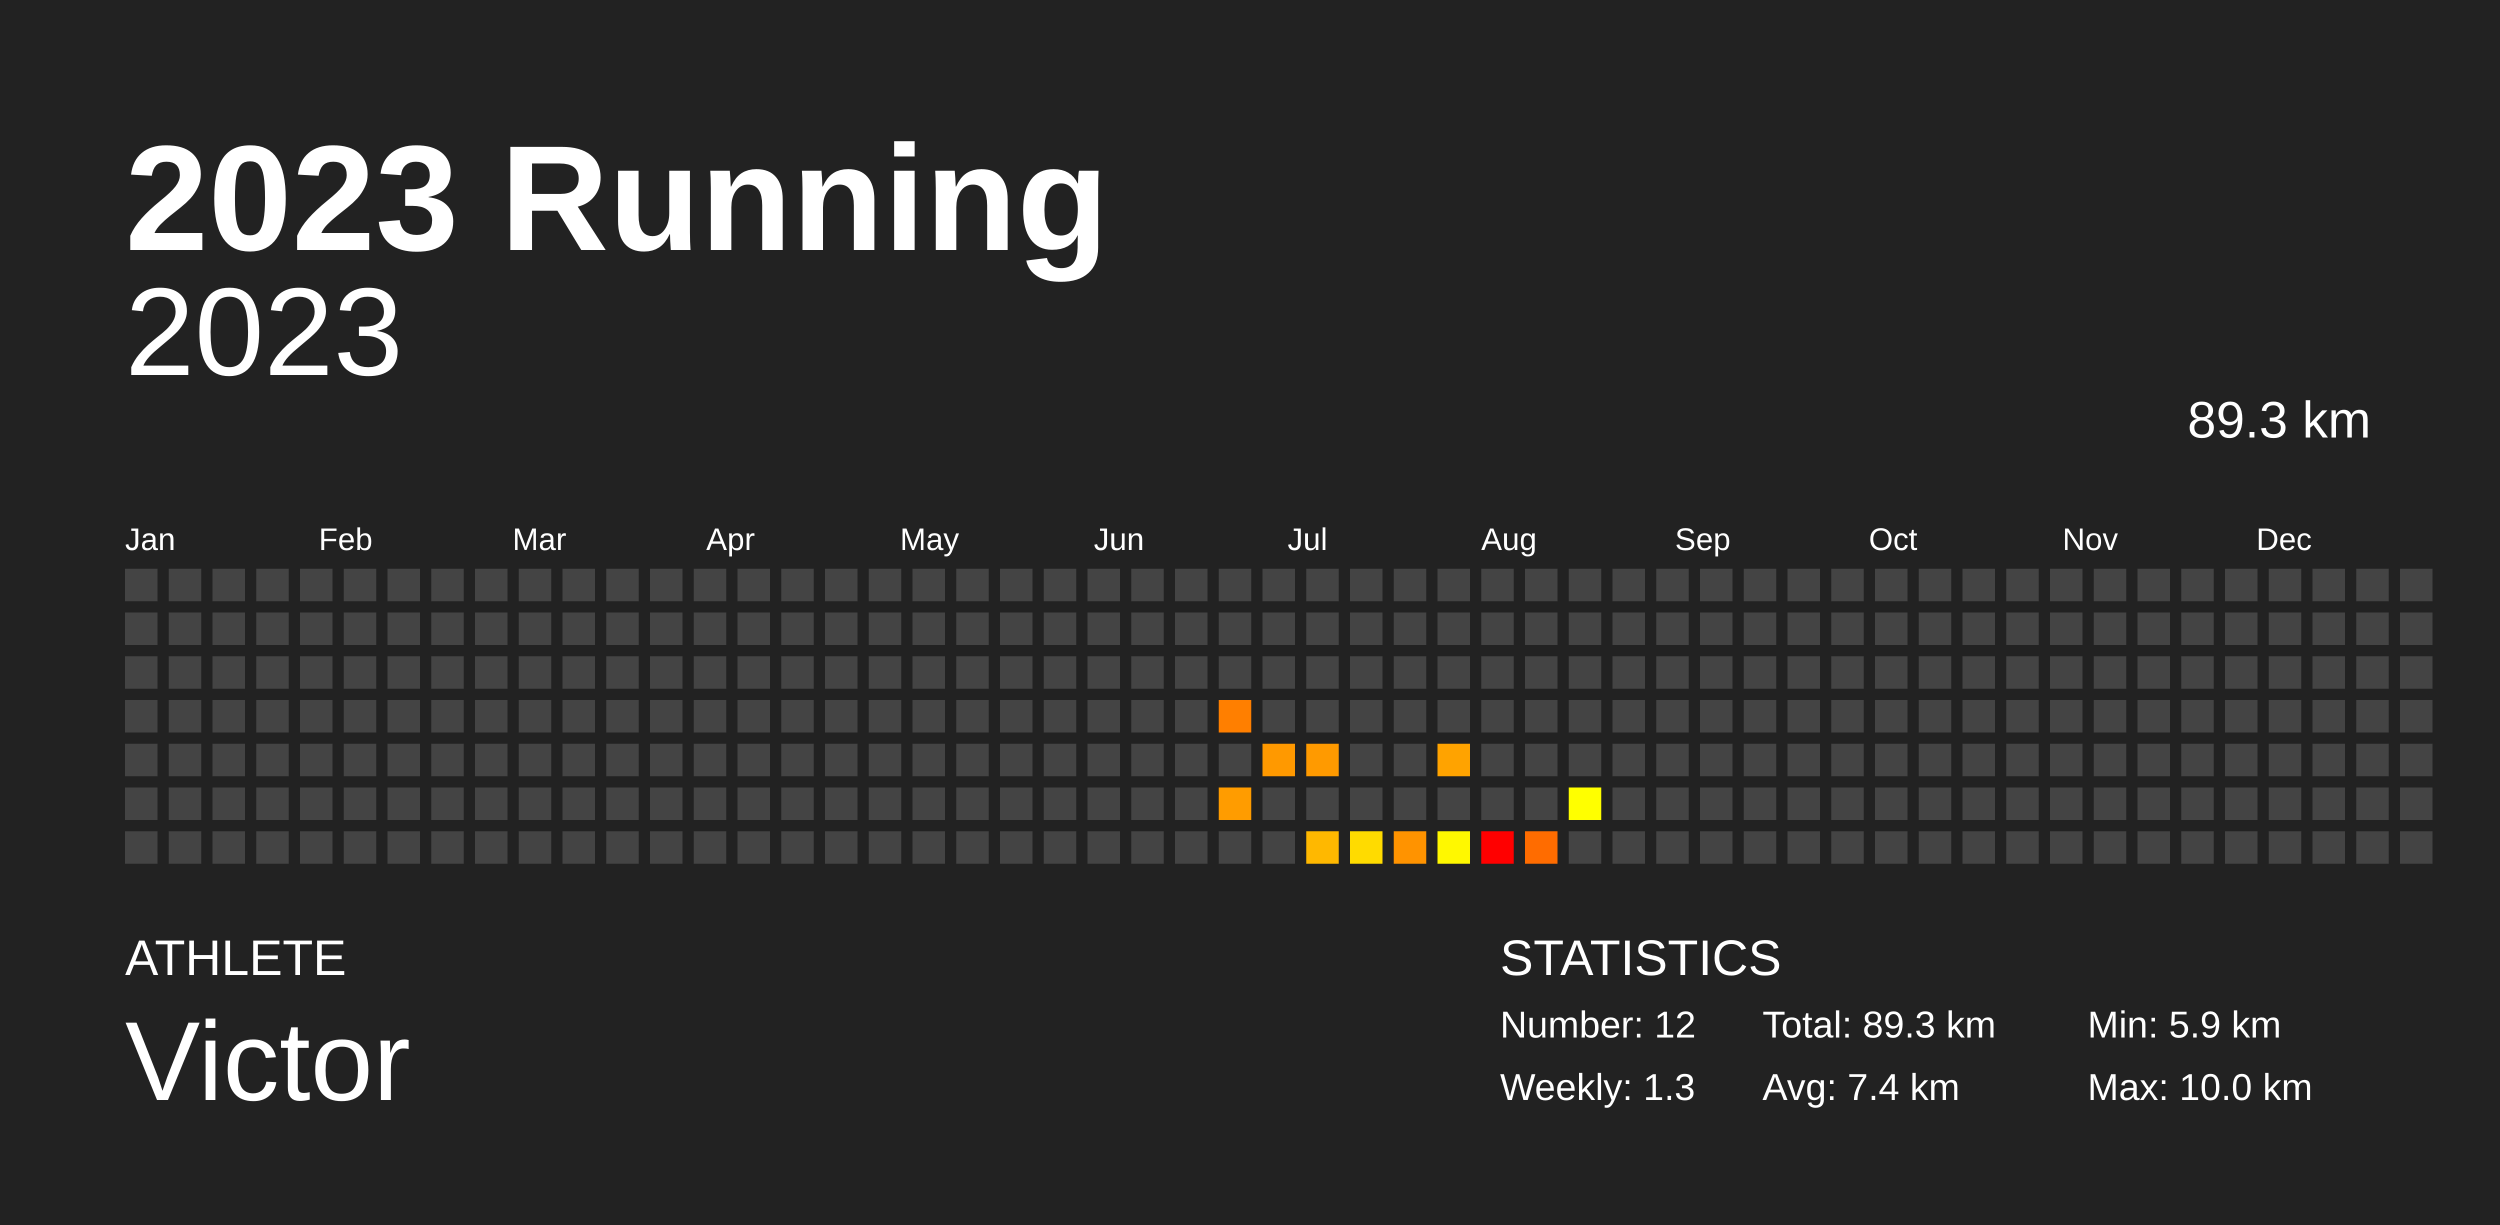
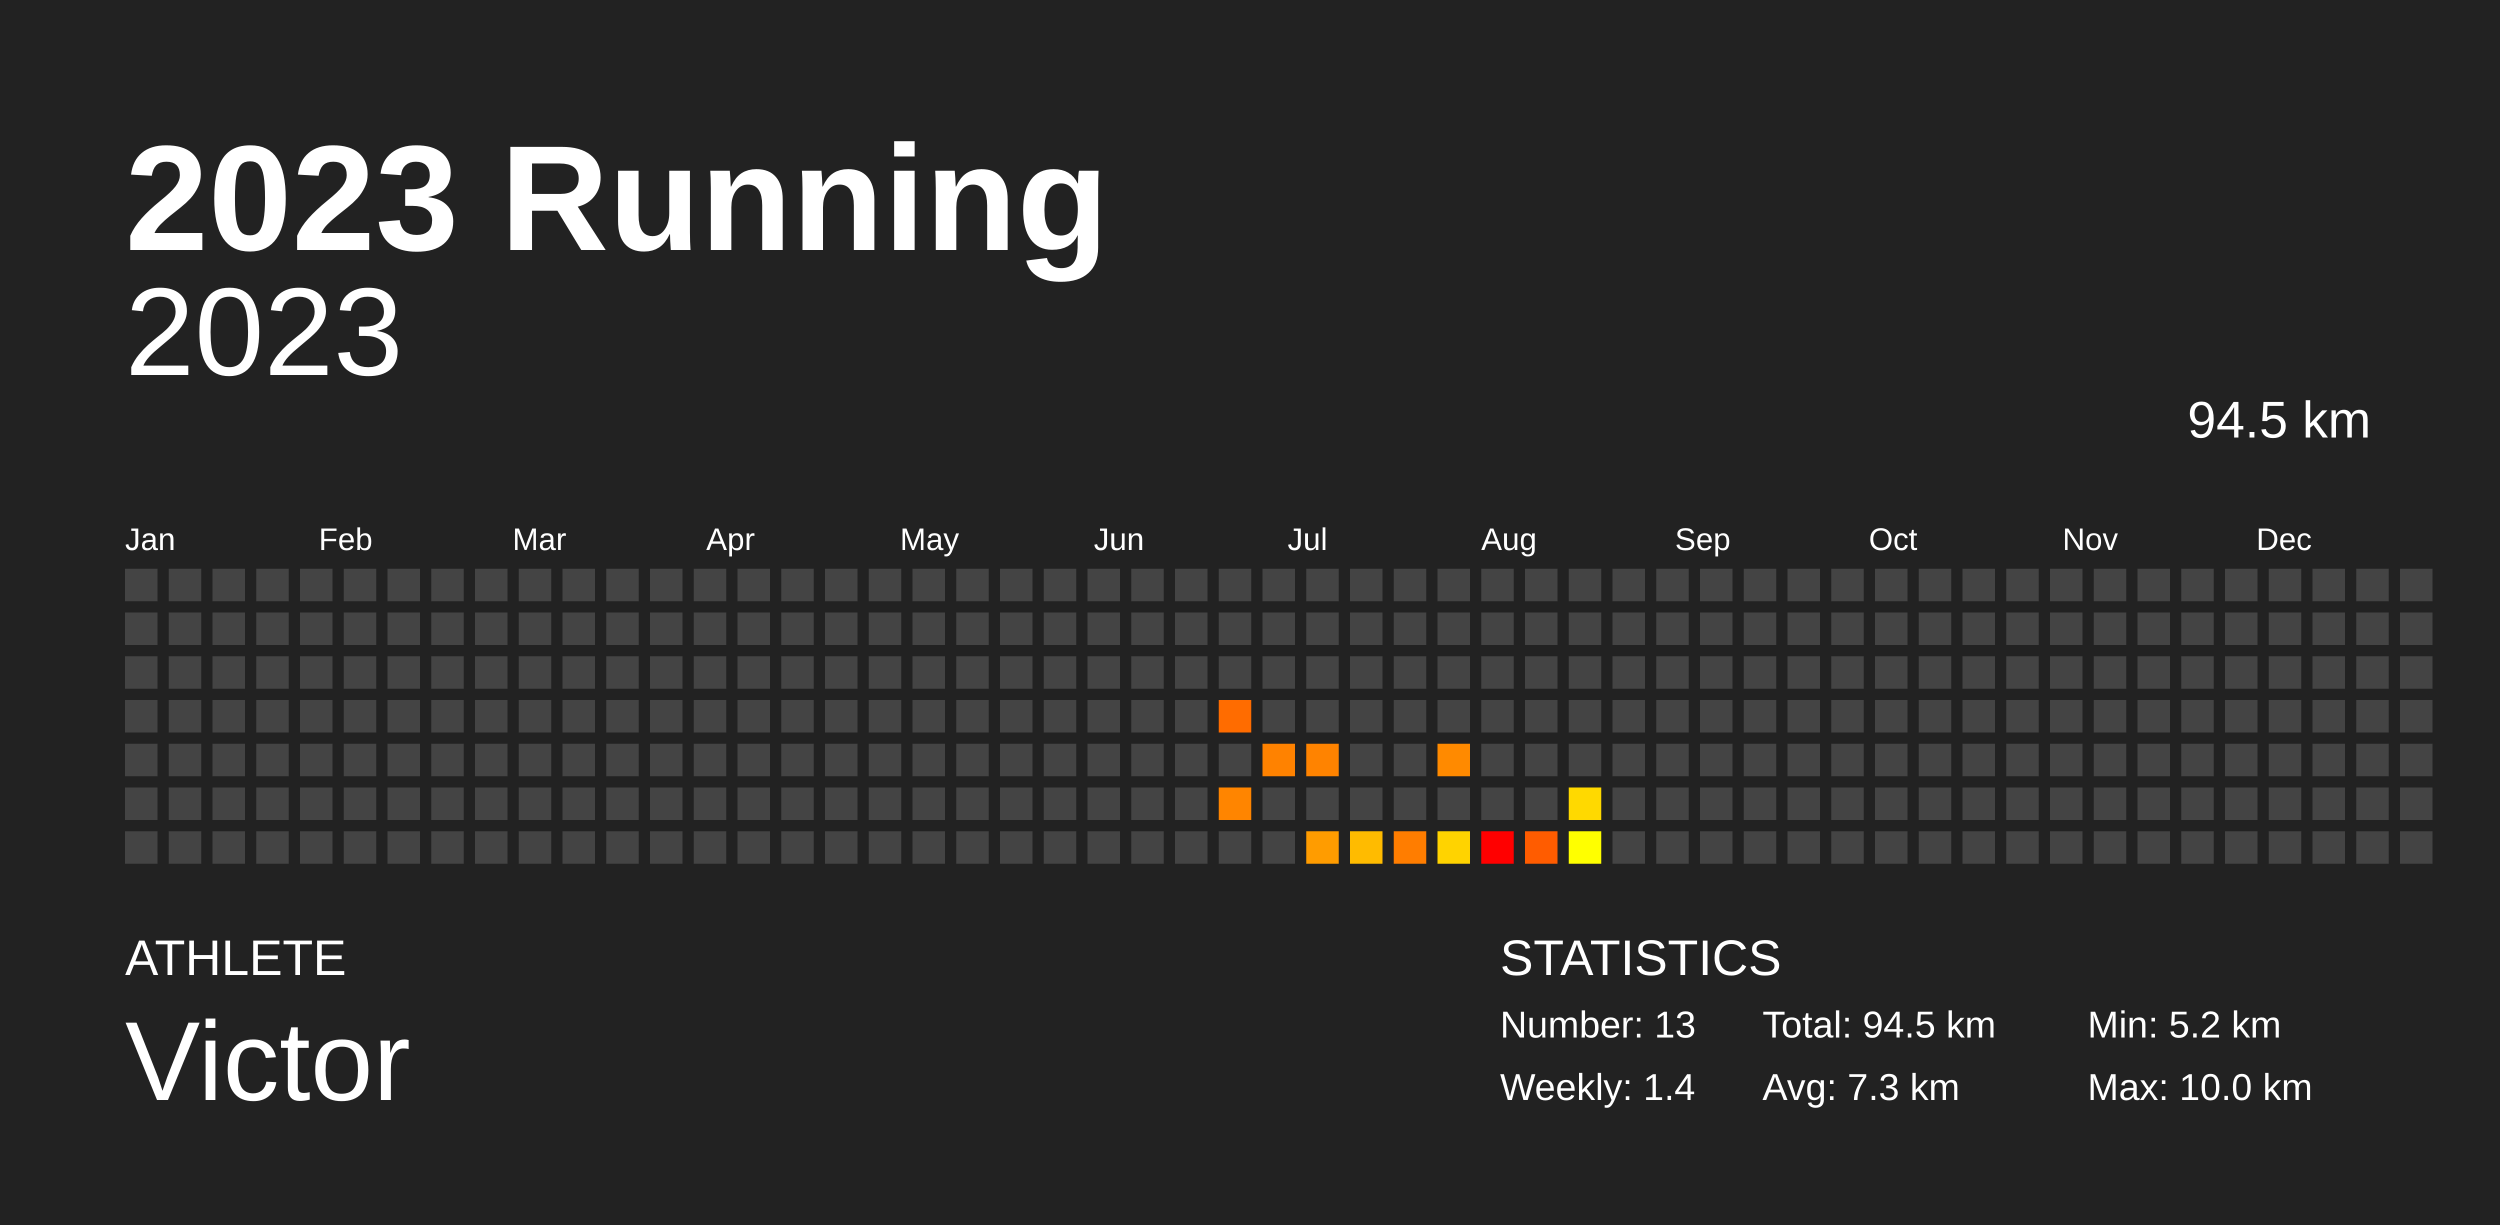
<svg xmlns="http://www.w3.org/2000/svg" baseProfile="full" height="98mm" version="1.1" viewBox="0,0,200,98" width="200mm">
  <defs />
  <rect fill="#222222" height="98" width="200" x="0" y="0" />
  <text fill="#FFFFFF" style="font-size:12px; font-family:Arial; font-weight:bold;" x="10" y="20">2023 Running</text>
  <text fill="#FFFFFF" style="font-size:4px; font-family:Arial" x="10" y="78">ATHLETE</text>
  <text fill="#FFFFFF" style="font-size:9px; font-family:Arial" x="10" y="88">Victor</text>
  <text fill="#FFFFFF" style="font-size:4px; font-family:Arial" x="120" y="78">STATISTICS</text>
-   <text fill="#FFFFFF" style="font-size:3px; font-family:Arial" x="120" y="83">Number: 12</text>
-   <text fill="#FFFFFF" style="font-size:3px; font-family:Arial" x="120" y="88">Weekly: 1.3</text>
-   <text fill="#FFFFFF" style="font-size:3px; font-family:Arial" x="141" y="83">Total: 89.3 km</text>
-   <text fill="#FFFFFF" style="font-size:3px; font-family:Arial" x="141" y="88">Avg: 7.4 km</text>
-   <text fill="#FFFFFF" style="font-size:3px; font-family:Arial" x="167" y="83">Min: 5.9 km</text>
+   <text fill="#FFFFFF" style="font-size:3px; font-family:Arial" x="120" y="83">Number: 13</text>
+   <text fill="#FFFFFF" style="font-size:3px; font-family:Arial" x="120" y="88">Weekly: 1.4</text>
+   <text fill="#FFFFFF" style="font-size:3px; font-family:Arial" x="141" y="83">Total: 94.5 km</text>
+   <text fill="#FFFFFF" style="font-size:3px; font-family:Arial" x="141" y="88">Avg: 7.3 km</text>
+   <text fill="#FFFFFF" style="font-size:3px; font-family:Arial" x="167" y="83">Min: 5.2 km</text>
  <text fill="#FFFFFF" style="font-size:3px; font-family:Arial" x="167" y="88">Max: 10.0 km</text>
  <text alignment-baseline="hanging" fill="#FFFFFF" style="font-size:10.0px; font-family:Arial;" x="10" y="30">2023</text>
-   <text alignment-baseline="hanging" fill="#FFFFFF" style="font-size:4.125px; font-family:Arial;" x="175" y="35">89.3 km</text>
+   <text alignment-baseline="hanging" fill="#FFFFFF" style="font-size:4.125px; font-family:Arial;" x="175" y="35">94.5 km</text>
  <text fill="#FFFFFF" style="font-size:2.5px; font-family:Arial" x="10.0" y="44">Jan</text>
  <text fill="#FFFFFF" style="font-size:2.5px; font-family:Arial" x="25.5" y="44">Feb</text>
  <text fill="#FFFFFF" style="font-size:2.5px; font-family:Arial" x="41.0" y="44">Mar</text>
  <text fill="#FFFFFF" style="font-size:2.5px; font-family:Arial" x="56.5" y="44">Apr</text>
  <text fill="#FFFFFF" style="font-size:2.5px; font-family:Arial" x="72.0" y="44">May</text>
  <text fill="#FFFFFF" style="font-size:2.5px; font-family:Arial" x="87.5" y="44">Jun</text>
  <text fill="#FFFFFF" style="font-size:2.5px; font-family:Arial" x="103.0" y="44">Jul</text>
  <text fill="#FFFFFF" style="font-size:2.5px; font-family:Arial" x="118.5" y="44">Aug</text>
  <text fill="#FFFFFF" style="font-size:2.5px; font-family:Arial" x="134.0" y="44">Sep</text>
  <text fill="#FFFFFF" style="font-size:2.5px; font-family:Arial" x="149.5" y="44">Oct</text>
  <text fill="#FFFFFF" style="font-size:2.5px; font-family:Arial" x="165.0" y="44">Nov</text>
  <text fill="#FFFFFF" style="font-size:2.5px; font-family:Arial" x="180.5" y="44">Dec</text>
  <rect fill="#444444" height="2.6" width="2.6" x="10.0" y="45.5" />
  <rect fill="#444444" height="2.6" width="2.6" x="10.0" y="49.0" />
  <rect fill="#444444" height="2.6" width="2.6" x="10.0" y="52.5" />
  <rect fill="#444444" height="2.6" width="2.6" x="10.0" y="56.0" />
  <rect fill="#444444" height="2.6" width="2.6" x="10.0" y="59.5" />
  <rect fill="#444444" height="2.6" width="2.6" x="10.0" y="63.0" />
  <rect fill="#444444" height="2.6" width="2.6" x="10.0" y="66.5" />
  <rect fill="#444444" height="2.6" width="2.6" x="13.5" y="45.5" />
  <rect fill="#444444" height="2.6" width="2.6" x="13.5" y="49.0" />
  <rect fill="#444444" height="2.6" width="2.6" x="13.5" y="52.5" />
  <rect fill="#444444" height="2.6" width="2.6" x="13.5" y="56.0" />
  <rect fill="#444444" height="2.6" width="2.6" x="13.5" y="59.5" />
  <rect fill="#444444" height="2.6" width="2.6" x="13.5" y="63.0" />
  <rect fill="#444444" height="2.6" width="2.6" x="13.5" y="66.5" />
  <rect fill="#444444" height="2.6" width="2.6" x="17.0" y="45.5" />
  <rect fill="#444444" height="2.6" width="2.6" x="17.0" y="49.0" />
  <rect fill="#444444" height="2.6" width="2.6" x="17.0" y="52.5" />
  <rect fill="#444444" height="2.6" width="2.6" x="17.0" y="56.0" />
  <rect fill="#444444" height="2.6" width="2.6" x="17.0" y="59.5" />
  <rect fill="#444444" height="2.6" width="2.6" x="17.0" y="63.0" />
  <rect fill="#444444" height="2.6" width="2.6" x="17.0" y="66.5" />
  <rect fill="#444444" height="2.6" width="2.6" x="20.5" y="45.5" />
  <rect fill="#444444" height="2.6" width="2.6" x="20.5" y="49.0" />
  <rect fill="#444444" height="2.6" width="2.6" x="20.5" y="52.5" />
  <rect fill="#444444" height="2.6" width="2.6" x="20.5" y="56.0" />
  <rect fill="#444444" height="2.6" width="2.6" x="20.5" y="59.5" />
  <rect fill="#444444" height="2.6" width="2.6" x="20.5" y="63.0" />
  <rect fill="#444444" height="2.6" width="2.6" x="20.5" y="66.5" />
  <rect fill="#444444" height="2.6" width="2.6" x="24.0" y="45.5" />
  <rect fill="#444444" height="2.6" width="2.6" x="24.0" y="49.0" />
  <rect fill="#444444" height="2.6" width="2.6" x="24.0" y="52.5" />
  <rect fill="#444444" height="2.6" width="2.6" x="24.0" y="56.0" />
  <rect fill="#444444" height="2.6" width="2.6" x="24.0" y="59.5" />
  <rect fill="#444444" height="2.6" width="2.6" x="24.0" y="63.0" />
  <rect fill="#444444" height="2.6" width="2.6" x="24.0" y="66.5" />
  <rect fill="#444444" height="2.6" width="2.6" x="27.5" y="45.5" />
  <rect fill="#444444" height="2.6" width="2.6" x="27.5" y="49.0" />
  <rect fill="#444444" height="2.6" width="2.6" x="27.5" y="52.5" />
  <rect fill="#444444" height="2.6" width="2.6" x="27.5" y="56.0" />
  <rect fill="#444444" height="2.6" width="2.6" x="27.5" y="59.5" />
  <rect fill="#444444" height="2.6" width="2.6" x="27.5" y="63.0" />
  <rect fill="#444444" height="2.6" width="2.6" x="27.5" y="66.5" />
  <rect fill="#444444" height="2.6" width="2.6" x="31.0" y="45.5" />
  <rect fill="#444444" height="2.6" width="2.6" x="31.0" y="49.0" />
  <rect fill="#444444" height="2.6" width="2.6" x="31.0" y="52.5" />
  <rect fill="#444444" height="2.6" width="2.6" x="31.0" y="56.0" />
  <rect fill="#444444" height="2.6" width="2.6" x="31.0" y="59.5" />
  <rect fill="#444444" height="2.6" width="2.6" x="31.0" y="63.0" />
  <rect fill="#444444" height="2.6" width="2.6" x="31.0" y="66.5" />
  <rect fill="#444444" height="2.6" width="2.6" x="34.5" y="45.5" />
  <rect fill="#444444" height="2.6" width="2.6" x="34.5" y="49.0" />
  <rect fill="#444444" height="2.6" width="2.6" x="34.5" y="52.5" />
  <rect fill="#444444" height="2.6" width="2.6" x="34.5" y="56.0" />
  <rect fill="#444444" height="2.6" width="2.6" x="34.5" y="59.5" />
  <rect fill="#444444" height="2.6" width="2.6" x="34.5" y="63.0" />
  <rect fill="#444444" height="2.6" width="2.6" x="34.5" y="66.5" />
  <rect fill="#444444" height="2.6" width="2.6" x="38.0" y="45.5" />
  <rect fill="#444444" height="2.6" width="2.6" x="38.0" y="49.0" />
  <rect fill="#444444" height="2.6" width="2.6" x="38.0" y="52.5" />
  <rect fill="#444444" height="2.6" width="2.6" x="38.0" y="56.0" />
  <rect fill="#444444" height="2.6" width="2.6" x="38.0" y="59.5" />
  <rect fill="#444444" height="2.6" width="2.6" x="38.0" y="63.0" />
  <rect fill="#444444" height="2.6" width="2.6" x="38.0" y="66.5" />
  <rect fill="#444444" height="2.6" width="2.6" x="41.5" y="45.5" />
  <rect fill="#444444" height="2.6" width="2.6" x="41.5" y="49.0" />
  <rect fill="#444444" height="2.6" width="2.6" x="41.5" y="52.5" />
  <rect fill="#444444" height="2.6" width="2.6" x="41.5" y="56.0" />
  <rect fill="#444444" height="2.6" width="2.6" x="41.5" y="59.5" />
  <rect fill="#444444" height="2.6" width="2.6" x="41.5" y="63.0" />
  <rect fill="#444444" height="2.6" width="2.6" x="41.5" y="66.5" />
  <rect fill="#444444" height="2.6" width="2.6" x="45.0" y="45.5" />
  <rect fill="#444444" height="2.6" width="2.6" x="45.0" y="49.0" />
  <rect fill="#444444" height="2.6" width="2.6" x="45.0" y="52.5" />
  <rect fill="#444444" height="2.6" width="2.6" x="45.0" y="56.0" />
  <rect fill="#444444" height="2.6" width="2.6" x="45.0" y="59.5" />
  <rect fill="#444444" height="2.6" width="2.6" x="45.0" y="63.0" />
  <rect fill="#444444" height="2.6" width="2.6" x="45.0" y="66.5" />
  <rect fill="#444444" height="2.6" width="2.6" x="48.5" y="45.5" />
  <rect fill="#444444" height="2.6" width="2.6" x="48.5" y="49.0" />
  <rect fill="#444444" height="2.6" width="2.6" x="48.5" y="52.5" />
  <rect fill="#444444" height="2.6" width="2.6" x="48.5" y="56.0" />
  <rect fill="#444444" height="2.6" width="2.6" x="48.5" y="59.5" />
  <rect fill="#444444" height="2.6" width="2.6" x="48.5" y="63.0" />
  <rect fill="#444444" height="2.6" width="2.6" x="48.5" y="66.5" />
  <rect fill="#444444" height="2.6" width="2.6" x="52.0" y="45.5" />
  <rect fill="#444444" height="2.6" width="2.6" x="52.0" y="49.0" />
  <rect fill="#444444" height="2.6" width="2.6" x="52.0" y="52.5" />
  <rect fill="#444444" height="2.6" width="2.6" x="52.0" y="56.0" />
  <rect fill="#444444" height="2.6" width="2.6" x="52.0" y="59.5" />
  <rect fill="#444444" height="2.6" width="2.6" x="52.0" y="63.0" />
  <rect fill="#444444" height="2.6" width="2.6" x="52.0" y="66.5" />
  <rect fill="#444444" height="2.6" width="2.6" x="55.5" y="45.5" />
  <rect fill="#444444" height="2.6" width="2.6" x="55.5" y="49.0" />
  <rect fill="#444444" height="2.6" width="2.6" x="55.5" y="52.5" />
  <rect fill="#444444" height="2.6" width="2.6" x="55.5" y="56.0" />
  <rect fill="#444444" height="2.6" width="2.6" x="55.5" y="59.5" />
  <rect fill="#444444" height="2.6" width="2.6" x="55.5" y="63.0" />
  <rect fill="#444444" height="2.6" width="2.6" x="55.5" y="66.5" />
  <rect fill="#444444" height="2.6" width="2.6" x="59.0" y="45.5" />
  <rect fill="#444444" height="2.6" width="2.6" x="59.0" y="49.0" />
  <rect fill="#444444" height="2.6" width="2.6" x="59.0" y="52.5" />
  <rect fill="#444444" height="2.6" width="2.6" x="59.0" y="56.0" />
  <rect fill="#444444" height="2.6" width="2.6" x="59.0" y="59.5" />
  <rect fill="#444444" height="2.6" width="2.6" x="59.0" y="63.0" />
  <rect fill="#444444" height="2.6" width="2.6" x="59.0" y="66.5" />
  <rect fill="#444444" height="2.6" width="2.6" x="62.5" y="45.5" />
  <rect fill="#444444" height="2.6" width="2.6" x="62.5" y="49.0" />
  <rect fill="#444444" height="2.6" width="2.6" x="62.5" y="52.5" />
  <rect fill="#444444" height="2.6" width="2.6" x="62.5" y="56.0" />
  <rect fill="#444444" height="2.6" width="2.6" x="62.5" y="59.5" />
  <rect fill="#444444" height="2.6" width="2.6" x="62.5" y="63.0" />
  <rect fill="#444444" height="2.6" width="2.6" x="62.5" y="66.5" />
  <rect fill="#444444" height="2.6" width="2.6" x="66.0" y="45.5" />
  <rect fill="#444444" height="2.6" width="2.6" x="66.0" y="49.0" />
  <rect fill="#444444" height="2.6" width="2.6" x="66.0" y="52.5" />
  <rect fill="#444444" height="2.6" width="2.6" x="66.0" y="56.0" />
  <rect fill="#444444" height="2.6" width="2.6" x="66.0" y="59.5" />
  <rect fill="#444444" height="2.6" width="2.6" x="66.0" y="63.0" />
  <rect fill="#444444" height="2.6" width="2.6" x="66.0" y="66.5" />
  <rect fill="#444444" height="2.6" width="2.6" x="69.5" y="45.5" />
  <rect fill="#444444" height="2.6" width="2.6" x="69.5" y="49.0" />
  <rect fill="#444444" height="2.6" width="2.6" x="69.5" y="52.5" />
  <rect fill="#444444" height="2.6" width="2.6" x="69.5" y="56.0" />
  <rect fill="#444444" height="2.6" width="2.6" x="69.5" y="59.5" />
  <rect fill="#444444" height="2.6" width="2.6" x="69.5" y="63.0" />
  <rect fill="#444444" height="2.6" width="2.6" x="69.5" y="66.5" />
  <rect fill="#444444" height="2.6" width="2.6" x="73.0" y="45.5" />
  <rect fill="#444444" height="2.6" width="2.6" x="73.0" y="49.0" />
  <rect fill="#444444" height="2.6" width="2.6" x="73.0" y="52.5" />
  <rect fill="#444444" height="2.6" width="2.6" x="73.0" y="56.0" />
  <rect fill="#444444" height="2.6" width="2.6" x="73.0" y="59.5" />
  <rect fill="#444444" height="2.6" width="2.6" x="73.0" y="63.0" />
  <rect fill="#444444" height="2.6" width="2.6" x="73.0" y="66.5" />
  <rect fill="#444444" height="2.6" width="2.6" x="76.5" y="45.5" />
  <rect fill="#444444" height="2.6" width="2.6" x="76.5" y="49.0" />
  <rect fill="#444444" height="2.6" width="2.6" x="76.5" y="52.5" />
  <rect fill="#444444" height="2.6" width="2.6" x="76.5" y="56.0" />
  <rect fill="#444444" height="2.6" width="2.6" x="76.5" y="59.5" />
  <rect fill="#444444" height="2.6" width="2.6" x="76.5" y="63.0" />
  <rect fill="#444444" height="2.6" width="2.6" x="76.5" y="66.5" />
  <rect fill="#444444" height="2.6" width="2.6" x="80.0" y="45.5" />
  <rect fill="#444444" height="2.6" width="2.6" x="80.0" y="49.0" />
  <rect fill="#444444" height="2.6" width="2.6" x="80.0" y="52.5" />
  <rect fill="#444444" height="2.6" width="2.6" x="80.0" y="56.0" />
  <rect fill="#444444" height="2.6" width="2.6" x="80.0" y="59.5" />
  <rect fill="#444444" height="2.6" width="2.6" x="80.0" y="63.0" />
  <rect fill="#444444" height="2.6" width="2.6" x="80.0" y="66.5" />
  <rect fill="#444444" height="2.6" width="2.6" x="83.5" y="45.5" />
  <rect fill="#444444" height="2.6" width="2.6" x="83.5" y="49.0" />
  <rect fill="#444444" height="2.6" width="2.6" x="83.5" y="52.5" />
  <rect fill="#444444" height="2.6" width="2.6" x="83.5" y="56.0" />
  <rect fill="#444444" height="2.6" width="2.6" x="83.5" y="59.5" />
  <rect fill="#444444" height="2.6" width="2.6" x="83.5" y="63.0" />
  <rect fill="#444444" height="2.6" width="2.6" x="83.5" y="66.5" />
  <rect fill="#444444" height="2.6" width="2.6" x="87.0" y="45.5" />
  <rect fill="#444444" height="2.6" width="2.6" x="87.0" y="49.0" />
  <rect fill="#444444" height="2.6" width="2.6" x="87.0" y="52.5" />
  <rect fill="#444444" height="2.6" width="2.6" x="87.0" y="56.0" />
  <rect fill="#444444" height="2.6" width="2.6" x="87.0" y="59.5" />
  <rect fill="#444444" height="2.6" width="2.6" x="87.0" y="63.0" />
  <rect fill="#444444" height="2.6" width="2.6" x="87.0" y="66.5" />
  <rect fill="#444444" height="2.6" width="2.6" x="90.5" y="45.5" />
  <rect fill="#444444" height="2.6" width="2.6" x="90.5" y="49.0" />
  <rect fill="#444444" height="2.6" width="2.6" x="90.5" y="52.5" />
  <rect fill="#444444" height="2.6" width="2.6" x="90.5" y="56.0" />
  <rect fill="#444444" height="2.6" width="2.6" x="90.5" y="59.5" />
  <rect fill="#444444" height="2.6" width="2.6" x="90.5" y="63.0" />
  <rect fill="#444444" height="2.6" width="2.6" x="90.5" y="66.5" />
  <rect fill="#444444" height="2.6" width="2.6" x="94.0" y="45.5" />
  <rect fill="#444444" height="2.6" width="2.6" x="94.0" y="49.0" />
  <rect fill="#444444" height="2.6" width="2.6" x="94.0" y="52.5" />
  <rect fill="#444444" height="2.6" width="2.6" x="94.0" y="56.0" />
  <rect fill="#444444" height="2.6" width="2.6" x="94.0" y="59.5" />
  <rect fill="#444444" height="2.6" width="2.6" x="94.0" y="63.0" />
  <rect fill="#444444" height="2.6" width="2.6" x="94.0" y="66.5" />
  <rect fill="#444444" height="2.6" width="2.6" x="97.5" y="45.5" />
  <rect fill="#444444" height="2.6" width="2.6" x="97.5" y="49.0" />
  <rect fill="#444444" height="2.6" width="2.6" x="97.5" y="52.5" />
-   <rect fill="#ff7f00" height="2.6" width="2.6" x="97.5" y="56.0" />
+   <rect fill="#ff6c00" height="2.6" width="2.6" x="97.5" y="56.0" />
  <rect fill="#444444" height="2.6" width="2.6" x="97.5" y="59.5" />
-   <rect fill="#ff9c00" height="2.6" width="2.6" x="97.5" y="63.0" />
+   <rect fill="#ff8500" height="2.6" width="2.6" x="97.5" y="63.0" />
  <rect fill="#444444" height="2.6" width="2.6" x="97.5" y="66.5" />
  <rect fill="#444444" height="2.6" width="2.6" x="101.0" y="45.5" />
  <rect fill="#444444" height="2.6" width="2.6" x="101.0" y="49.0" />
  <rect fill="#444444" height="2.6" width="2.6" x="101.0" y="52.5" />
  <rect fill="#444444" height="2.6" width="2.6" x="101.0" y="56.0" />
-   <rect fill="#ff9900" height="2.6" width="2.6" x="101.0" y="59.5" />
+   <rect fill="#ff8200" height="2.6" width="2.6" x="101.0" y="59.5" />
  <rect fill="#444444" height="2.6" width="2.6" x="101.0" y="63.0" />
  <rect fill="#444444" height="2.6" width="2.6" x="101.0" y="66.5" />
  <rect fill="#444444" height="2.6" width="2.6" x="104.5" y="45.5" />
  <rect fill="#444444" height="2.6" width="2.6" x="104.5" y="49.0" />
  <rect fill="#444444" height="2.6" width="2.6" x="104.5" y="52.5" />
  <rect fill="#444444" height="2.6" width="2.6" x="104.5" y="56.0" />
-   <rect fill="#ff9a00" height="2.6" width="2.6" x="104.5" y="59.5" />
+   <rect fill="#ff8300" height="2.6" width="2.6" x="104.5" y="59.5" />
  <rect fill="#444444" height="2.6" width="2.6" x="104.5" y="63.0" />
-   <rect fill="#ffb800" height="2.6" width="2.6" x="104.5" y="66.5" />
+   <rect fill="#ff9c00" height="2.6" width="2.6" x="104.5" y="66.5" />
  <rect fill="#444444" height="2.6" width="2.6" x="108.0" y="45.5" />
  <rect fill="#444444" height="2.6" width="2.6" x="108.0" y="49.0" />
  <rect fill="#444444" height="2.6" width="2.6" x="108.0" y="52.5" />
  <rect fill="#444444" height="2.6" width="2.6" x="108.0" y="56.0" />
  <rect fill="#444444" height="2.6" width="2.6" x="108.0" y="59.5" />
  <rect fill="#444444" height="2.6" width="2.6" x="108.0" y="63.0" />
-   <rect fill="#ffdb00" height="2.6" width="2.6" x="108.0" y="66.5" />
+   <rect fill="#ffbb00" height="2.6" width="2.6" x="108.0" y="66.5" />
  <rect fill="#444444" height="2.6" width="2.6" x="111.5" y="45.5" />
  <rect fill="#444444" height="2.6" width="2.6" x="111.5" y="49.0" />
  <rect fill="#444444" height="2.6" width="2.6" x="111.5" y="52.5" />
  <rect fill="#444444" height="2.6" width="2.6" x="111.5" y="56.0" />
  <rect fill="#444444" height="2.6" width="2.6" x="111.5" y="59.5" />
  <rect fill="#444444" height="2.6" width="2.6" x="111.5" y="63.0" />
-   <rect fill="#ff9300" height="2.6" width="2.6" x="111.5" y="66.5" />
+   <rect fill="#ff7d00" height="2.6" width="2.6" x="111.5" y="66.5" />
  <rect fill="#444444" height="2.6" width="2.6" x="115.0" y="45.5" />
  <rect fill="#444444" height="2.6" width="2.6" x="115.0" y="49.0" />
  <rect fill="#444444" height="2.6" width="2.6" x="115.0" y="52.5" />
  <rect fill="#444444" height="2.6" width="2.6" x="115.0" y="56.0" />
-   <rect fill="#ffa300" height="2.6" width="2.6" x="115.0" y="59.5" />
+   <rect fill="#ff8a00" height="2.6" width="2.6" x="115.0" y="59.5" />
  <rect fill="#444444" height="2.6" width="2.6" x="115.0" y="63.0" />
-   <rect fill="#fff800" height="2.6" width="2.6" x="115.0" y="66.5" />
+   <rect fill="#ffd300" height="2.6" width="2.6" x="115.0" y="66.5" />
  <rect fill="#444444" height="2.6" width="2.6" x="118.5" y="45.5" />
  <rect fill="#444444" height="2.6" width="2.6" x="118.5" y="49.0" />
  <rect fill="#444444" height="2.6" width="2.6" x="118.5" y="52.5" />
  <rect fill="#444444" height="2.6" width="2.6" x="118.5" y="56.0" />
  <rect fill="#444444" height="2.6" width="2.6" x="118.5" y="59.5" />
  <rect fill="#444444" height="2.6" width="2.6" x="118.5" y="63.0" />
  <rect fill="red" height="2.6" width="2.6" x="118.5" y="66.5" />
  <rect fill="#444444" height="2.6" width="2.6" x="122.0" y="45.5" />
  <rect fill="#444444" height="2.6" width="2.6" x="122.0" y="49.0" />
  <rect fill="#444444" height="2.6" width="2.6" x="122.0" y="52.5" />
  <rect fill="#444444" height="2.6" width="2.6" x="122.0" y="56.0" />
  <rect fill="#444444" height="2.6" width="2.6" x="122.0" y="59.5" />
  <rect fill="#444444" height="2.6" width="2.6" x="122.0" y="63.0" />
-   <rect fill="#ff6c00" height="2.6" width="2.6" x="122.0" y="66.5" />
+   <rect fill="#ff5c00" height="2.6" width="2.6" x="122.0" y="66.5" />
  <rect fill="#444444" height="2.6" width="2.6" x="125.5" y="45.5" />
  <rect fill="#444444" height="2.6" width="2.6" x="125.5" y="49.0" />
  <rect fill="#444444" height="2.6" width="2.6" x="125.5" y="52.5" />
  <rect fill="#444444" height="2.6" width="2.6" x="125.5" y="56.0" />
  <rect fill="#444444" height="2.6" width="2.6" x="125.5" y="59.5" />
-   <rect fill="#ffff00" height="2.6" width="2.6" x="125.5" y="63.0" />
-   <rect fill="#444444" height="2.6" width="2.6" x="125.5" y="66.5" />
+   <rect fill="#ffd900" height="2.6" width="2.6" x="125.5" y="63.0" />
+   <rect fill="#ffff00" height="2.6" width="2.6" x="125.5" y="66.5" />
  <rect fill="#444444" height="2.6" width="2.6" x="129.0" y="45.5" />
  <rect fill="#444444" height="2.6" width="2.6" x="129.0" y="49.0" />
  <rect fill="#444444" height="2.6" width="2.6" x="129.0" y="52.5" />
  <rect fill="#444444" height="2.6" width="2.6" x="129.0" y="56.0" />
  <rect fill="#444444" height="2.6" width="2.6" x="129.0" y="59.5" />
  <rect fill="#444444" height="2.6" width="2.6" x="129.0" y="63.0" />
  <rect fill="#444444" height="2.6" width="2.6" x="129.0" y="66.5" />
  <rect fill="#444444" height="2.6" width="2.6" x="132.5" y="45.5" />
  <rect fill="#444444" height="2.6" width="2.6" x="132.5" y="49.0" />
  <rect fill="#444444" height="2.6" width="2.6" x="132.5" y="52.5" />
  <rect fill="#444444" height="2.6" width="2.6" x="132.5" y="56.0" />
  <rect fill="#444444" height="2.6" width="2.6" x="132.5" y="59.5" />
  <rect fill="#444444" height="2.6" width="2.6" x="132.5" y="63.0" />
  <rect fill="#444444" height="2.6" width="2.6" x="132.5" y="66.5" />
  <rect fill="#444444" height="2.6" width="2.6" x="136.0" y="45.5" />
  <rect fill="#444444" height="2.6" width="2.6" x="136.0" y="49.0" />
  <rect fill="#444444" height="2.6" width="2.6" x="136.0" y="52.5" />
  <rect fill="#444444" height="2.6" width="2.6" x="136.0" y="56.0" />
  <rect fill="#444444" height="2.6" width="2.6" x="136.0" y="59.5" />
  <rect fill="#444444" height="2.6" width="2.6" x="136.0" y="63.0" />
  <rect fill="#444444" height="2.6" width="2.6" x="136.0" y="66.5" />
  <rect fill="#444444" height="2.6" width="2.6" x="139.5" y="45.5" />
  <rect fill="#444444" height="2.6" width="2.6" x="139.5" y="49.0" />
  <rect fill="#444444" height="2.6" width="2.6" x="139.5" y="52.5" />
  <rect fill="#444444" height="2.6" width="2.6" x="139.5" y="56.0" />
  <rect fill="#444444" height="2.6" width="2.6" x="139.5" y="59.5" />
  <rect fill="#444444" height="2.6" width="2.6" x="139.5" y="63.0" />
  <rect fill="#444444" height="2.6" width="2.6" x="139.5" y="66.5" />
  <rect fill="#444444" height="2.6" width="2.6" x="143.0" y="45.5" />
  <rect fill="#444444" height="2.6" width="2.6" x="143.0" y="49.0" />
  <rect fill="#444444" height="2.6" width="2.6" x="143.0" y="52.5" />
  <rect fill="#444444" height="2.6" width="2.6" x="143.0" y="56.0" />
  <rect fill="#444444" height="2.6" width="2.6" x="143.0" y="59.5" />
  <rect fill="#444444" height="2.6" width="2.6" x="143.0" y="63.0" />
  <rect fill="#444444" height="2.6" width="2.6" x="143.0" y="66.5" />
  <rect fill="#444444" height="2.6" width="2.6" x="146.5" y="45.5" />
  <rect fill="#444444" height="2.6" width="2.6" x="146.5" y="49.0" />
  <rect fill="#444444" height="2.6" width="2.6" x="146.5" y="52.5" />
  <rect fill="#444444" height="2.6" width="2.6" x="146.5" y="56.0" />
  <rect fill="#444444" height="2.6" width="2.6" x="146.5" y="59.5" />
  <rect fill="#444444" height="2.6" width="2.6" x="146.5" y="63.0" />
  <rect fill="#444444" height="2.6" width="2.6" x="146.5" y="66.5" />
  <rect fill="#444444" height="2.6" width="2.6" x="150.0" y="45.5" />
  <rect fill="#444444" height="2.6" width="2.6" x="150.0" y="49.0" />
  <rect fill="#444444" height="2.6" width="2.6" x="150.0" y="52.5" />
  <rect fill="#444444" height="2.6" width="2.6" x="150.0" y="56.0" />
  <rect fill="#444444" height="2.6" width="2.6" x="150.0" y="59.5" />
  <rect fill="#444444" height="2.6" width="2.6" x="150.0" y="63.0" />
  <rect fill="#444444" height="2.6" width="2.6" x="150.0" y="66.5" />
  <rect fill="#444444" height="2.6" width="2.6" x="153.5" y="45.5" />
  <rect fill="#444444" height="2.6" width="2.6" x="153.5" y="49.0" />
  <rect fill="#444444" height="2.6" width="2.6" x="153.5" y="52.5" />
  <rect fill="#444444" height="2.6" width="2.6" x="153.5" y="56.0" />
  <rect fill="#444444" height="2.6" width="2.6" x="153.5" y="59.5" />
  <rect fill="#444444" height="2.6" width="2.6" x="153.5" y="63.0" />
  <rect fill="#444444" height="2.6" width="2.6" x="153.5" y="66.5" />
  <rect fill="#444444" height="2.6" width="2.6" x="157.0" y="45.5" />
  <rect fill="#444444" height="2.6" width="2.6" x="157.0" y="49.0" />
  <rect fill="#444444" height="2.6" width="2.6" x="157.0" y="52.5" />
  <rect fill="#444444" height="2.6" width="2.6" x="157.0" y="56.0" />
  <rect fill="#444444" height="2.6" width="2.6" x="157.0" y="59.5" />
  <rect fill="#444444" height="2.6" width="2.6" x="157.0" y="63.0" />
  <rect fill="#444444" height="2.6" width="2.6" x="157.0" y="66.5" />
  <rect fill="#444444" height="2.6" width="2.6" x="160.5" y="45.5" />
  <rect fill="#444444" height="2.6" width="2.6" x="160.5" y="49.0" />
  <rect fill="#444444" height="2.6" width="2.6" x="160.5" y="52.5" />
  <rect fill="#444444" height="2.6" width="2.6" x="160.5" y="56.0" />
  <rect fill="#444444" height="2.6" width="2.6" x="160.5" y="59.5" />
  <rect fill="#444444" height="2.6" width="2.6" x="160.5" y="63.0" />
  <rect fill="#444444" height="2.6" width="2.6" x="160.5" y="66.5" />
  <rect fill="#444444" height="2.6" width="2.6" x="164.0" y="45.5" />
  <rect fill="#444444" height="2.6" width="2.6" x="164.0" y="49.0" />
  <rect fill="#444444" height="2.6" width="2.6" x="164.0" y="52.5" />
  <rect fill="#444444" height="2.6" width="2.6" x="164.0" y="56.0" />
  <rect fill="#444444" height="2.6" width="2.6" x="164.0" y="59.5" />
  <rect fill="#444444" height="2.6" width="2.6" x="164.0" y="63.0" />
  <rect fill="#444444" height="2.6" width="2.6" x="164.0" y="66.5" />
  <rect fill="#444444" height="2.6" width="2.6" x="167.5" y="45.5" />
  <rect fill="#444444" height="2.6" width="2.6" x="167.5" y="49.0" />
  <rect fill="#444444" height="2.6" width="2.6" x="167.5" y="52.5" />
  <rect fill="#444444" height="2.6" width="2.6" x="167.5" y="56.0" />
  <rect fill="#444444" height="2.6" width="2.6" x="167.5" y="59.5" />
  <rect fill="#444444" height="2.6" width="2.6" x="167.5" y="63.0" />
  <rect fill="#444444" height="2.6" width="2.6" x="167.5" y="66.5" />
  <rect fill="#444444" height="2.6" width="2.6" x="171.0" y="45.5" />
  <rect fill="#444444" height="2.6" width="2.6" x="171.0" y="49.0" />
  <rect fill="#444444" height="2.6" width="2.6" x="171.0" y="52.5" />
  <rect fill="#444444" height="2.6" width="2.6" x="171.0" y="56.0" />
  <rect fill="#444444" height="2.6" width="2.6" x="171.0" y="59.5" />
  <rect fill="#444444" height="2.6" width="2.6" x="171.0" y="63.0" />
  <rect fill="#444444" height="2.6" width="2.6" x="171.0" y="66.5" />
  <rect fill="#444444" height="2.6" width="2.6" x="174.5" y="45.5" />
  <rect fill="#444444" height="2.6" width="2.6" x="174.5" y="49.0" />
  <rect fill="#444444" height="2.6" width="2.6" x="174.5" y="52.5" />
  <rect fill="#444444" height="2.6" width="2.6" x="174.5" y="56.0" />
  <rect fill="#444444" height="2.6" width="2.6" x="174.5" y="59.5" />
  <rect fill="#444444" height="2.6" width="2.6" x="174.5" y="63.0" />
  <rect fill="#444444" height="2.6" width="2.6" x="174.5" y="66.5" />
  <rect fill="#444444" height="2.6" width="2.6" x="178.0" y="45.5" />
  <rect fill="#444444" height="2.6" width="2.6" x="178.0" y="49.0" />
  <rect fill="#444444" height="2.6" width="2.6" x="178.0" y="52.5" />
  <rect fill="#444444" height="2.6" width="2.6" x="178.0" y="56.0" />
  <rect fill="#444444" height="2.6" width="2.6" x="178.0" y="59.5" />
  <rect fill="#444444" height="2.6" width="2.6" x="178.0" y="63.0" />
  <rect fill="#444444" height="2.6" width="2.6" x="178.0" y="66.5" />
  <rect fill="#444444" height="2.6" width="2.6" x="181.5" y="45.5" />
  <rect fill="#444444" height="2.6" width="2.6" x="181.5" y="49.0" />
  <rect fill="#444444" height="2.6" width="2.6" x="181.5" y="52.5" />
  <rect fill="#444444" height="2.6" width="2.6" x="181.5" y="56.0" />
  <rect fill="#444444" height="2.6" width="2.6" x="181.5" y="59.5" />
  <rect fill="#444444" height="2.6" width="2.6" x="181.5" y="63.0" />
  <rect fill="#444444" height="2.6" width="2.6" x="181.5" y="66.5" />
  <rect fill="#444444" height="2.6" width="2.6" x="185.0" y="45.5" />
  <rect fill="#444444" height="2.6" width="2.6" x="185.0" y="49.0" />
  <rect fill="#444444" height="2.6" width="2.6" x="185.0" y="52.5" />
  <rect fill="#444444" height="2.6" width="2.6" x="185.0" y="56.0" />
  <rect fill="#444444" height="2.6" width="2.6" x="185.0" y="59.5" />
  <rect fill="#444444" height="2.6" width="2.6" x="185.0" y="63.0" />
  <rect fill="#444444" height="2.6" width="2.6" x="185.0" y="66.5" />
  <rect fill="#444444" height="2.6" width="2.6" x="188.5" y="45.5" />
  <rect fill="#444444" height="2.6" width="2.6" x="188.5" y="49.0" />
  <rect fill="#444444" height="2.6" width="2.6" x="188.5" y="52.5" />
  <rect fill="#444444" height="2.6" width="2.6" x="188.5" y="56.0" />
  <rect fill="#444444" height="2.6" width="2.6" x="188.5" y="59.5" />
  <rect fill="#444444" height="2.6" width="2.6" x="188.5" y="63.0" />
  <rect fill="#444444" height="2.6" width="2.6" x="188.5" y="66.5" />
  <rect fill="#444444" height="2.6" width="2.6" x="192.0" y="45.5" />
  <rect fill="#444444" height="2.6" width="2.6" x="192.0" y="49.0" />
  <rect fill="#444444" height="2.6" width="2.6" x="192.0" y="52.5" />
  <rect fill="#444444" height="2.6" width="2.6" x="192.0" y="56.0" />
  <rect fill="#444444" height="2.6" width="2.6" x="192.0" y="59.5" />
  <rect fill="#444444" height="2.6" width="2.6" x="192.0" y="63.0" />
  <rect fill="#444444" height="2.6" width="2.6" x="192.0" y="66.5" />
</svg>
